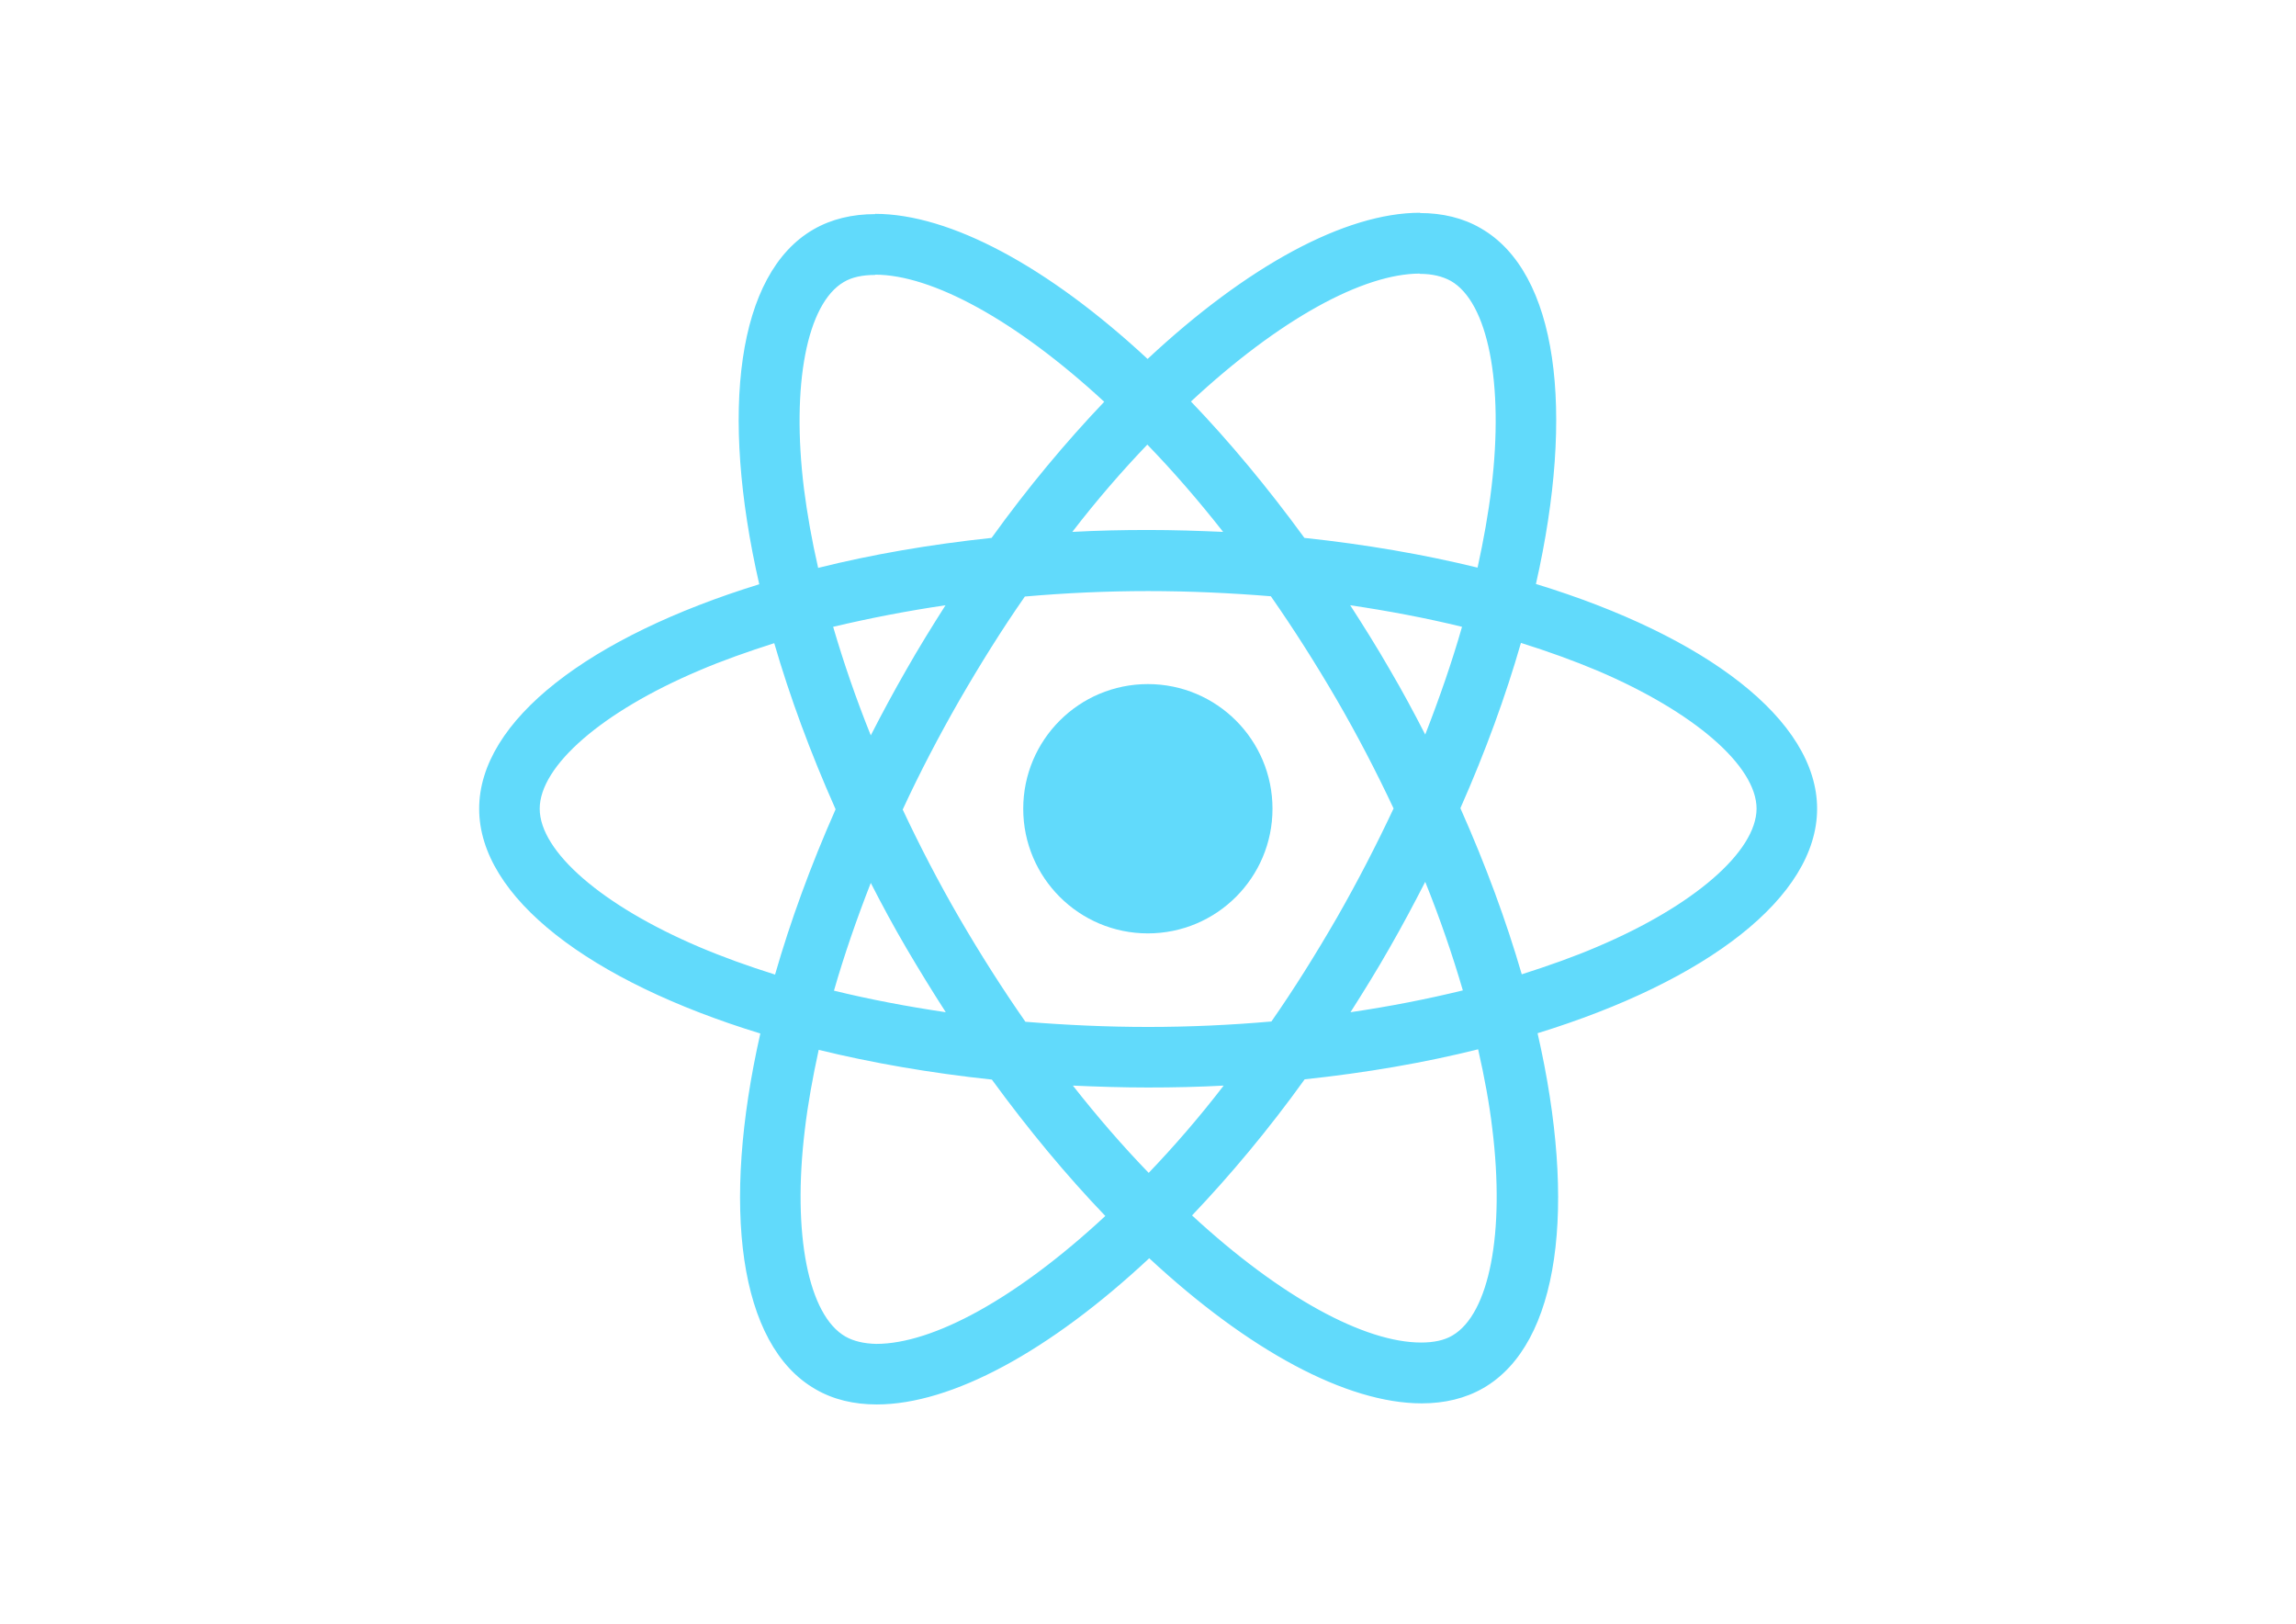
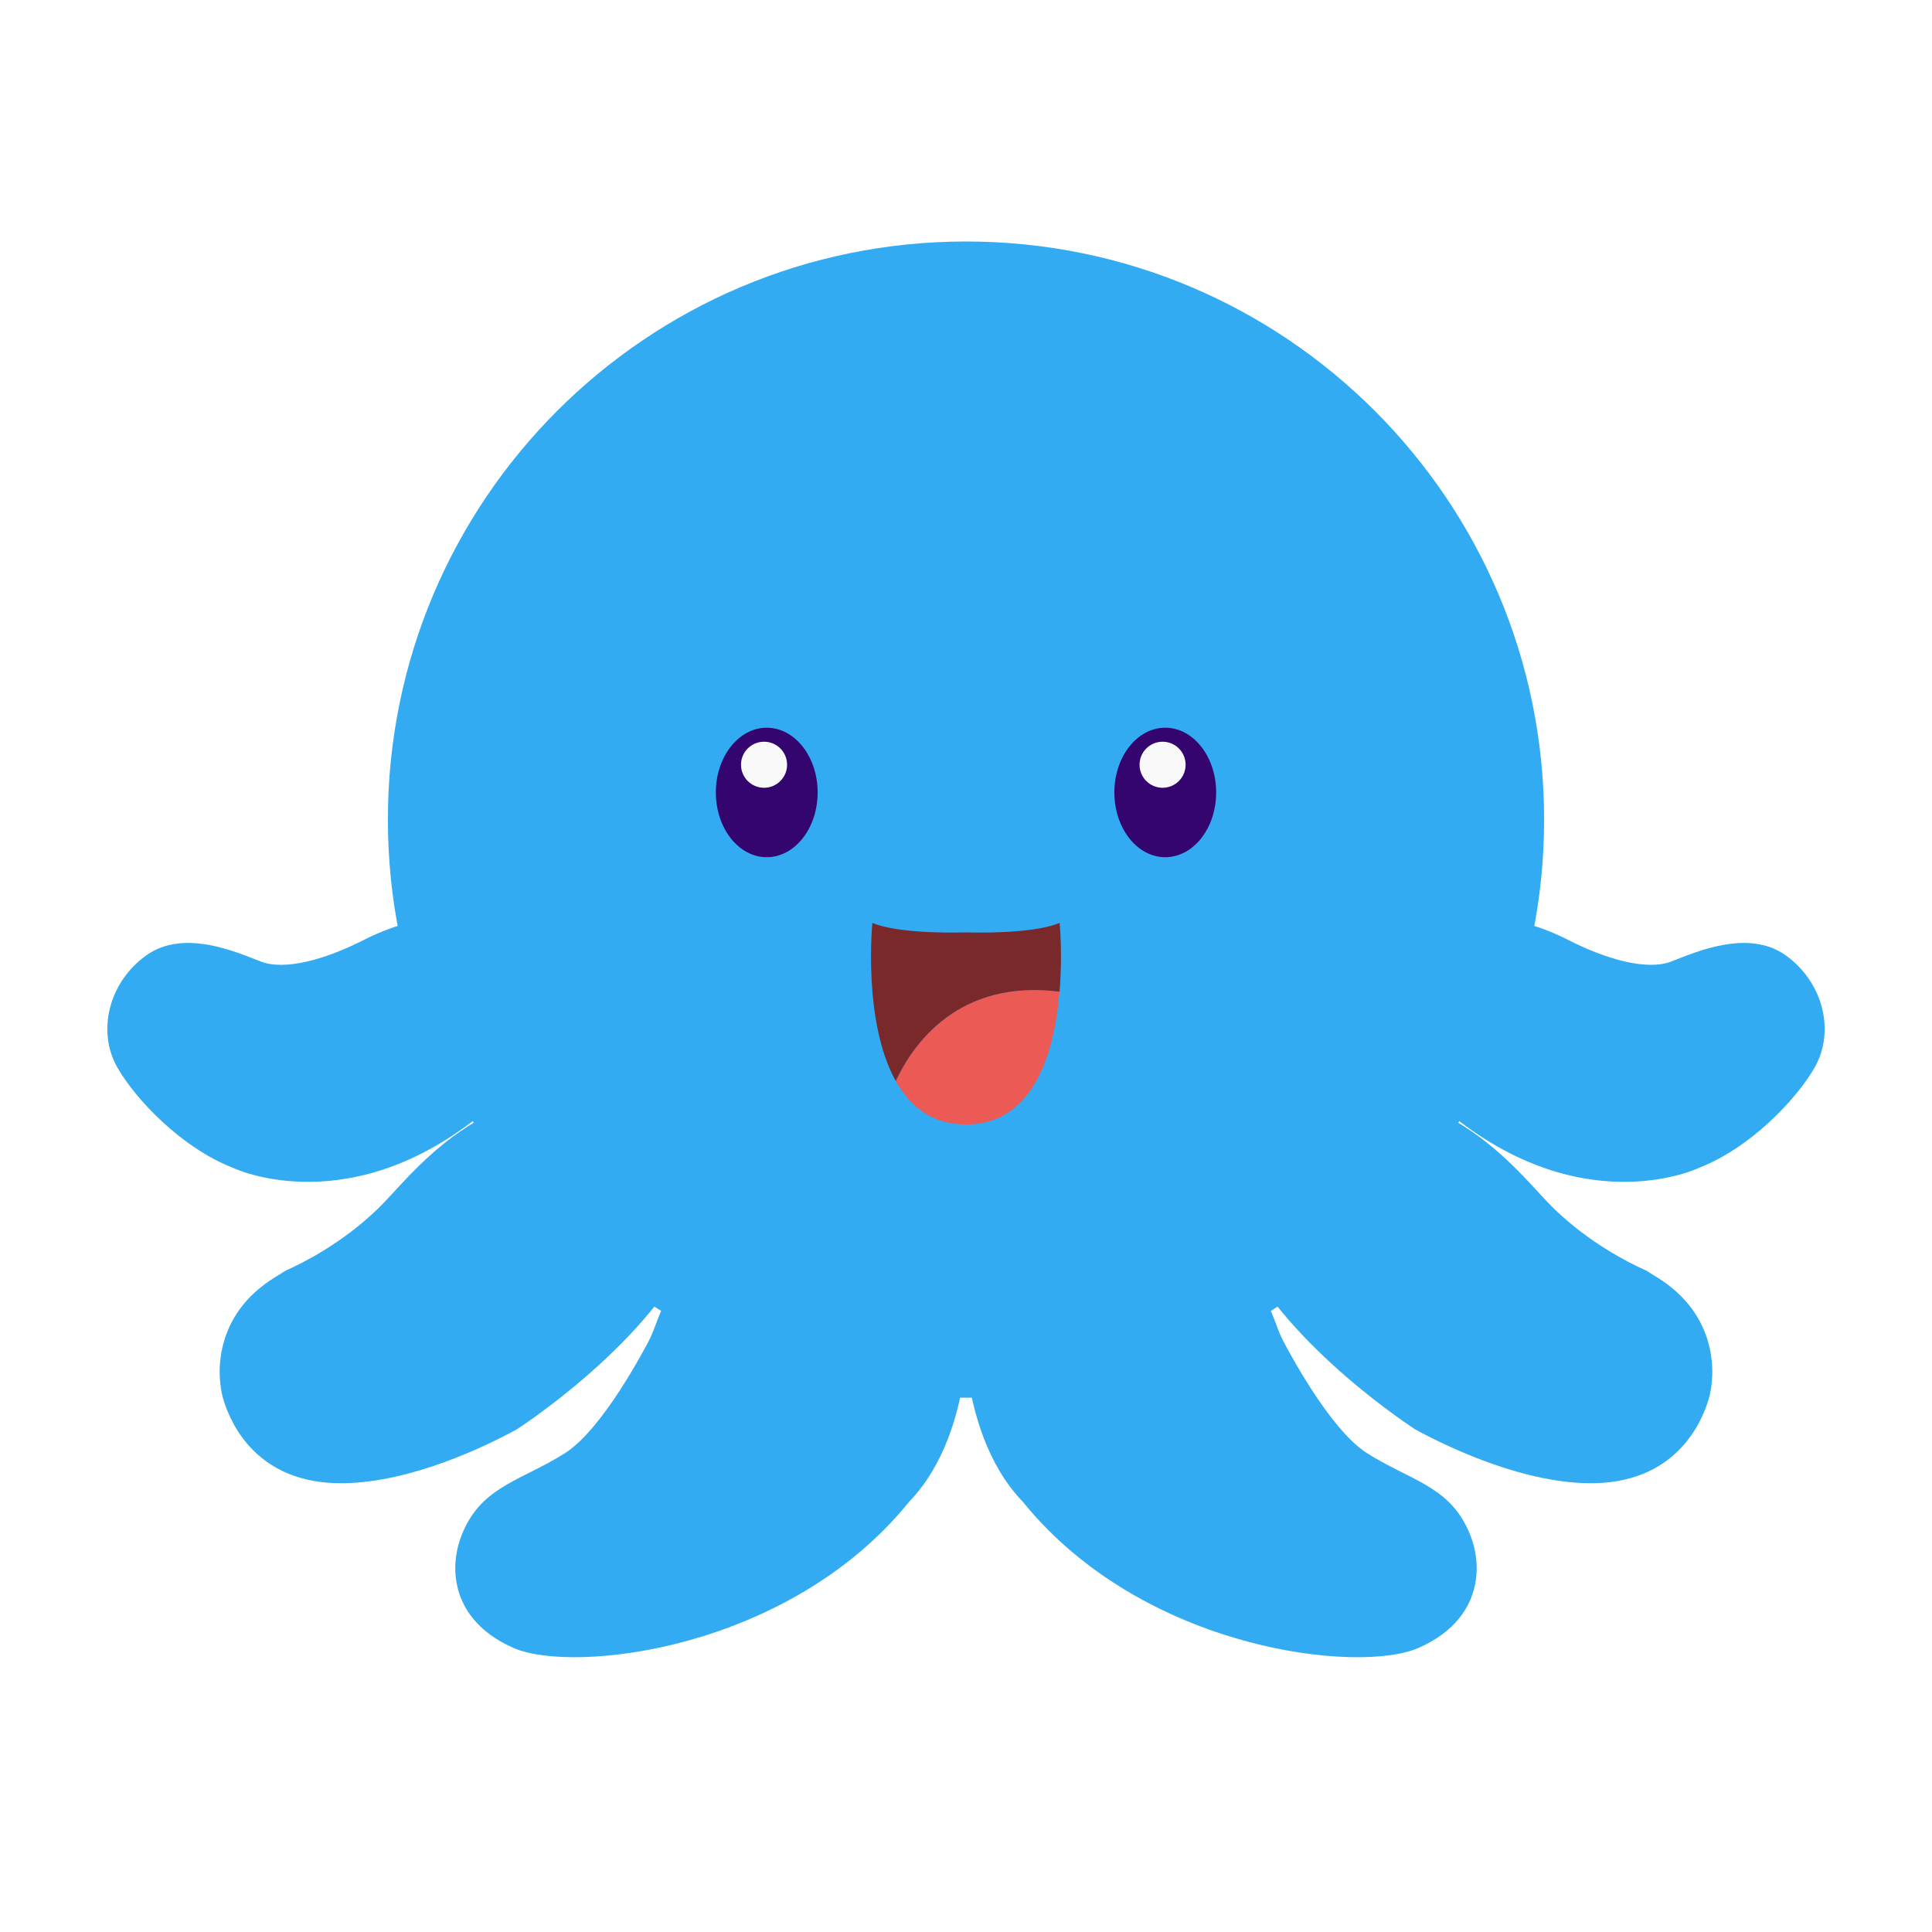
- <svg xmlns="http://www.w3.org/2000/svg" viewBox="0 0 841.9 595.3">
-   <g fill="#61DAFB">
-     <path d="M666.3 296.5c0-32.5-40.7-63.3-103.1-82.4 14.4-63.6 8-114.2-20.2-130.4-6.5-3.8-14.1-5.6-22.4-5.6v22.3c4.6 0 8.3.9 11.4 2.6 13.6 7.8 19.5 37.5 14.9 75.7-1.1 9.4-2.9 19.3-5.1 29.4-19.6-4.8-41-8.5-63.5-10.9-13.5-18.5-27.5-35.3-41.6-50 32.6-30.3 63.2-46.9 84-46.9V78c-27.5 0-63.5 19.6-99.9 53.6-36.4-33.8-72.4-53.2-99.9-53.2v22.3c20.7 0 51.4 16.5 84 46.6-14 14.7-28 31.4-41.3 49.9-22.6 2.4-44 6.1-63.6 11-2.3-10-4-19.7-5.2-29-4.7-38.2 1.1-67.9 14.6-75.8 3-1.8 6.9-2.6 11.5-2.6V78.5c-8.4 0-16 1.8-22.6 5.6-28.1 16.2-34.4 66.7-19.9 130.1-62.2 19.2-102.7 49.9-102.7 82.3 0 32.5 40.7 63.3 103.1 82.4-14.4 63.6-8 114.2 20.2 130.4 6.5 3.8 14.1 5.6 22.5 5.6 27.5 0 63.5-19.6 99.9-53.6 36.4 33.8 72.4 53.2 99.9 53.2 8.4 0 16-1.8 22.6-5.6 28.1-16.2 34.4-66.7 19.9-130.1 62-19.1 102.5-49.9 102.5-82.3zm-130.2-66.7c-3.7 12.9-8.3 26.2-13.5 39.5-4.1-8-8.4-16-13.1-24-4.6-8-9.5-15.8-14.4-23.4 14.2 2.1 27.9 4.7 41 7.9zm-45.8 106.5c-7.8 13.5-15.8 26.3-24.1 38.2-14.9 1.3-30 2-45.2 2-15.1 0-30.2-.7-45-1.9-8.3-11.9-16.4-24.6-24.2-38-7.6-13.1-14.5-26.4-20.8-39.8 6.2-13.4 13.2-26.8 20.7-39.9 7.8-13.5 15.8-26.3 24.1-38.2 14.9-1.3 30-2 45.2-2 15.1 0 30.2.7 45 1.9 8.3 11.9 16.4 24.6 24.2 38 7.6 13.1 14.5 26.4 20.8 39.8-6.3 13.4-13.2 26.8-20.7 39.9zm32.3-13c5.4 13.4 10 26.8 13.8 39.8-13.1 3.2-26.9 5.9-41.2 8 4.9-7.7 9.8-15.6 14.4-23.7 4.6-8 8.9-16.1 13-24.1zM421.2 430c-9.3-9.6-18.6-20.3-27.8-32 9 .4 18.2.7 27.5.7 9.4 0 18.7-.2 27.8-.7-9 11.7-18.3 22.4-27.5 32zm-74.4-58.9c-14.2-2.1-27.9-4.7-41-7.9 3.7-12.9 8.3-26.2 13.5-39.5 4.1 8 8.4 16 13.1 24 4.7 8 9.5 15.8 14.4 23.4zM420.7 163c9.3 9.6 18.6 20.3 27.8 32-9-.4-18.2-.7-27.5-.7-9.4 0-18.7.2-27.8.7 9-11.7 18.3-22.4 27.5-32zm-74 58.9c-4.9 7.7-9.8 15.6-14.4 23.7-4.6 8-8.9 16-13 24-5.4-13.4-10-26.8-13.8-39.8 13.1-3.1 26.9-5.8 41.2-7.9zm-90.5 125.2c-35.4-15.1-58.3-34.9-58.3-50.6 0-15.7 22.9-35.6 58.3-50.6 8.6-3.7 18-7 27.7-10.1 5.7 19.6 13.2 40 22.5 60.9-9.2 20.8-16.6 41.1-22.2 60.6-9.9-3.1-19.3-6.5-28-10.2zM310 490c-13.6-7.8-19.5-37.5-14.9-75.7 1.1-9.4 2.9-19.3 5.1-29.4 19.6 4.8 41 8.5 63.5 10.9 13.5 18.5 27.5 35.3 41.6 50-32.6 30.3-63.2 46.9-84 46.9-4.5-.1-8.3-1-11.3-2.7zm237.2-76.2c4.7 38.2-1.1 67.9-14.6 75.8-3 1.8-6.9 2.6-11.5 2.6-20.7 0-51.4-16.5-84-46.6 14-14.7 28-31.4 41.3-49.9 22.6-2.4 44-6.1 63.6-11 2.3 10.1 4.1 19.8 5.2 29.1zm38.5-66.7c-8.6 3.7-18 7-27.7 10.1-5.7-19.6-13.2-40-22.5-60.9 9.2-20.8 16.6-41.1 22.2-60.6 9.9 3.1 19.3 6.5 28.1 10.2 35.4 15.1 58.3 34.9 58.3 50.6-.1 15.7-23 35.6-58.4 50.6zM320.8 78.4z" />
-     <circle cx="420.9" cy="296.5" r="45.7" />
-     <path d="M520.5 78.1z" />
-   </g>
+ <svg xmlns="http://www.w3.org/2000/svg" width="48" height="48" viewBox="0 0 48 48" fill="none">
+   <path d="M19.69 30.124C18.248 30.527 17.158 31.543 16.62 32.224C16.392 32.516 16.29 32.996 16.114 33.324C16.036 33.467 14.987 35.494 14.043 36.099C13.001 36.761 12.06 36.905 11.555 37.946C11.352 38.361 11.268 38.818 11.332 39.255C11.426 39.924 11.864 40.553 12.761 40.944C14.253 41.595 19.601 40.999 22.583 37.316C23.447 36.421 23.829 35.149 23.985 33.983C24.307 31.548 22.058 29.464 19.69 30.124Z" fill="#32ABF2" />
+   <path d="M16.157 30.172C16.201 30.106 16.244 30.043 16.29 29.963C16.359 29.842 16.431 29.704 16.506 29.558C15.419 28.866 13.853 27.633 13.785 27.579L13.674 27.494L13.679 27.488C13.577 27.405 13.474 27.329 13.371 27.239C13.142 27.295 12.922 27.36 12.715 27.437C11.42 27.922 10.548 28.793 9.93 29.458C9.723 29.68 9.546 29.878 9.384 30.035C8.496 30.892 7.523 31.379 7.103 31.565C7.017 31.619 6.931 31.673 6.842 31.727C5.294 32.673 5.376 34.178 5.546 34.756C5.716 35.334 6.367 36.889 8.552 36.85C10.245 36.821 12.088 35.921 12.833 35.516C12.833 35.516 15.986 33.493 17.16 31.066C17.162 31.065 16.761 30.718 16.157 30.172Z" fill="#32ABF2" />
+   <path d="M11.406 24.812C11.007 24.271 10.653 23.744 10.398 23.343C10.296 23.181 10.21 23.042 10.142 22.928C9.842 23.007 9.469 23.134 9.06 23.342C8.077 23.845 7.073 24.119 6.476 23.888C5.879 23.657 4.567 23.069 3.635 23.735C2.703 24.401 2.401 25.622 2.917 26.524C3.36 27.3 4.508 28.523 5.805 29.021C5.805 29.021 8.784 30.447 12.209 27.476C15.161 24.918 12.708 24.784 11.406 24.812Z" fill="#32ABF2" />
+   <path d="M24 34.726C31.932 34.726 38.363 28.295 38.363 20.363C38.363 12.431 31.932 6 24 6C16.067 6 9.637 12.431 9.637 20.363C9.637 28.295 16.067 34.726 24 34.726Z" fill="#32ABF2" />
+   <path d="M28.309 30.124C29.751 30.527 30.841 31.543 31.38 32.224C31.607 32.516 31.709 32.996 31.885 33.324C31.963 33.467 33.012 35.494 33.956 36.099C34.998 36.761 35.939 36.905 36.444 37.946C36.647 38.361 36.731 38.818 36.667 39.255C36.573 39.924 36.135 40.553 35.238 40.944C33.746 41.595 28.398 40.999 25.416 37.316C24.552 36.421 24.17 35.149 24.015 33.983C23.693 31.548 25.942 29.464 28.309 30.124Z" fill="#32ABF2" />
+   <path d="M31.842 30.172C31.799 30.106 31.755 30.043 31.709 29.963C31.64 29.842 31.569 29.704 31.493 29.558C32.58 28.866 34.146 27.633 34.215 27.579L34.325 27.494L34.32 27.488C34.423 27.405 34.525 27.329 34.627 27.239C34.856 27.295 35.077 27.36 35.283 27.437C36.579 27.922 37.45 28.793 38.069 29.458C38.275 29.68 38.453 29.878 38.615 30.035C39.502 30.892 40.476 31.379 40.896 31.565C40.981 31.619 41.068 31.673 41.156 31.727C42.704 32.673 42.623 34.178 42.453 34.756C42.282 35.334 41.631 36.889 39.446 36.85C37.754 36.821 35.911 35.921 35.166 35.516C35.166 35.516 32.012 33.493 30.838 31.066C30.837 31.065 31.239 30.718 31.842 30.172Z" fill="#32ABF2" />
+   <path d="M36.593 24.812C36.993 24.271 37.347 23.744 37.602 23.343C37.704 23.181 37.79 23.042 37.858 22.928C38.158 23.007 38.531 23.134 38.94 23.342C39.923 23.845 40.927 24.119 41.524 23.888C42.12 23.657 43.433 23.069 44.365 23.735C45.297 24.401 45.599 25.622 45.083 26.524C44.64 27.3 43.492 28.523 42.195 29.021C42.195 29.021 39.216 30.447 35.791 27.476C32.839 24.918 35.292 24.784 36.593 24.812Z" fill="#32ABF2" />
+   <path d="M19.049 21.297C19.748 21.297 20.314 20.577 20.314 19.688C20.314 18.8 19.748 18.08 19.049 18.08C18.351 18.08 17.785 18.8 17.785 19.688C17.785 20.577 18.351 21.297 19.049 21.297Z" fill="#34056F" />
+   <path d="M19.555 19C19.555 19.316 19.299 19.572 18.982 19.572C18.666 19.572 18.41 19.316 18.41 19C18.41 18.684 18.666 18.428 18.982 18.428C19.299 18.427 19.555 18.683 19.555 19Z" fill="#F9F9F9" />
+   <path d="M28.95 21.297C29.649 21.297 30.215 20.577 30.215 19.688C30.215 18.8 29.649 18.08 28.95 18.08C28.252 18.08 27.686 18.8 27.686 19.688C27.686 20.577 28.252 21.297 28.95 21.297Z" fill="#34056F" />
+   <path d="M29.456 19C29.456 19.316 29.2 19.572 28.884 19.572C28.568 19.572 28.312 19.316 28.312 19C28.312 18.684 28.568 18.428 28.884 18.428C29.2 18.427 29.456 18.683 29.456 19Z" fill="#F9F9F9" />
+   <path d="M26.324 24.638C26.204 26.089 25.715 27.938 24 27.938C23.153 27.938 22.606 27.488 22.255 26.857C22.681 25.945 23.809 24.32 26.324 24.638Z" fill="#EB5A55" />
+   <path d="M26.324 24.638C23.809 24.32 22.681 25.945 22.255 26.857C21.43 25.385 21.674 22.928 21.674 22.928C22.368 23.226 24 23.165 24 23.165C24 23.165 25.63 23.226 26.326 22.928C26.326 22.928 26.403 23.701 26.324 24.638Z" fill="#79292A" />
</svg>
